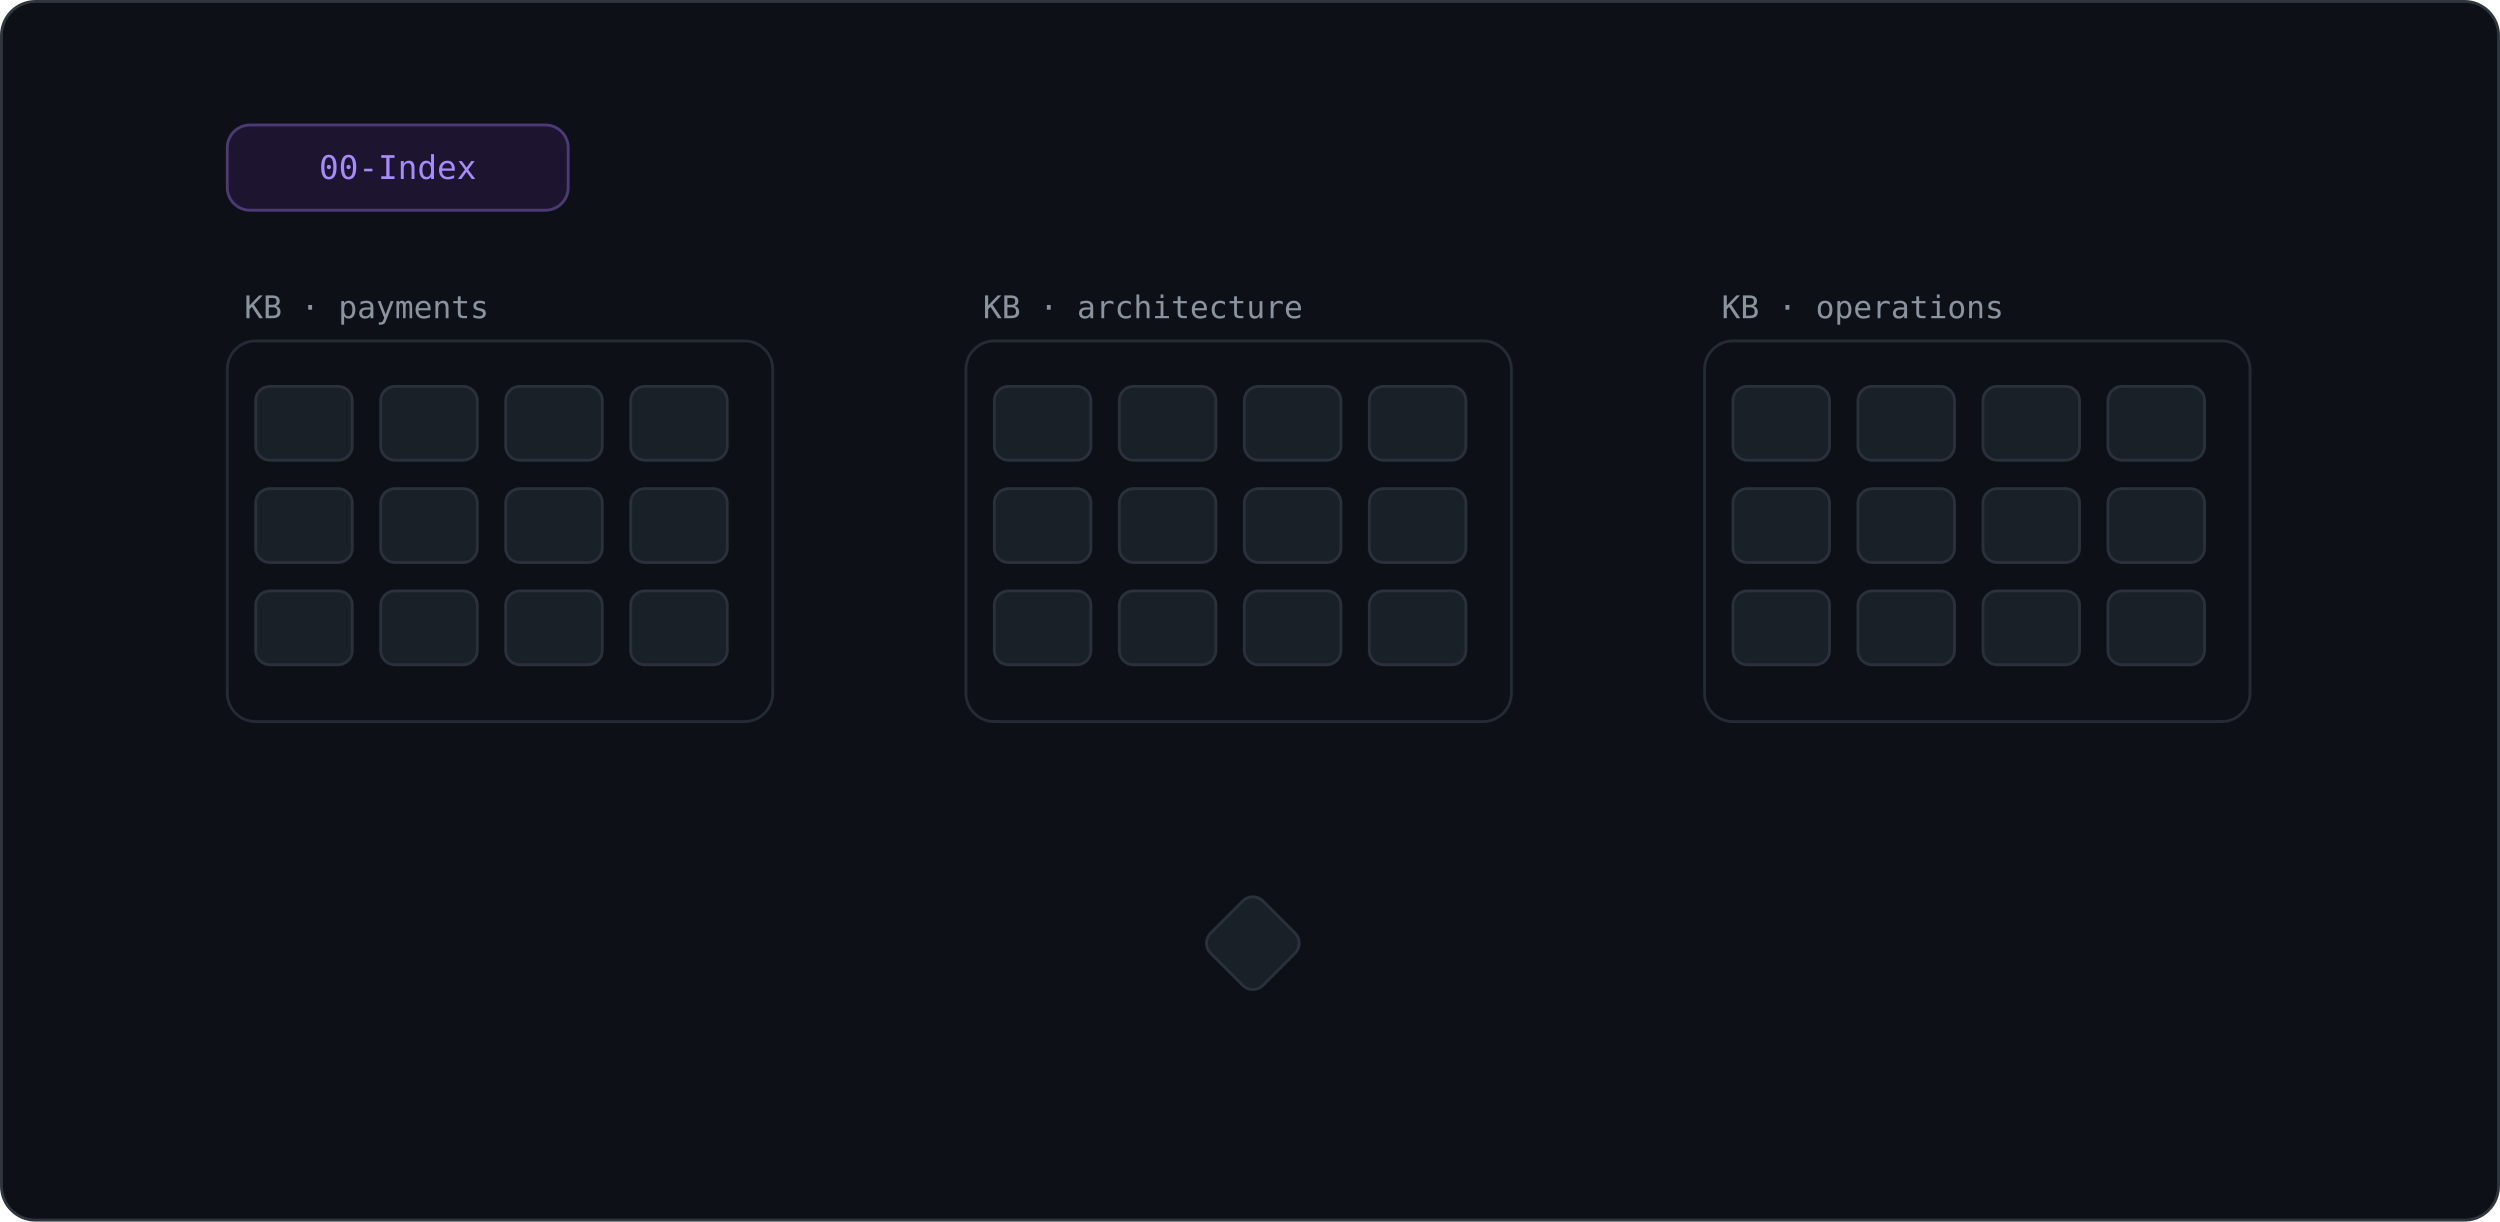
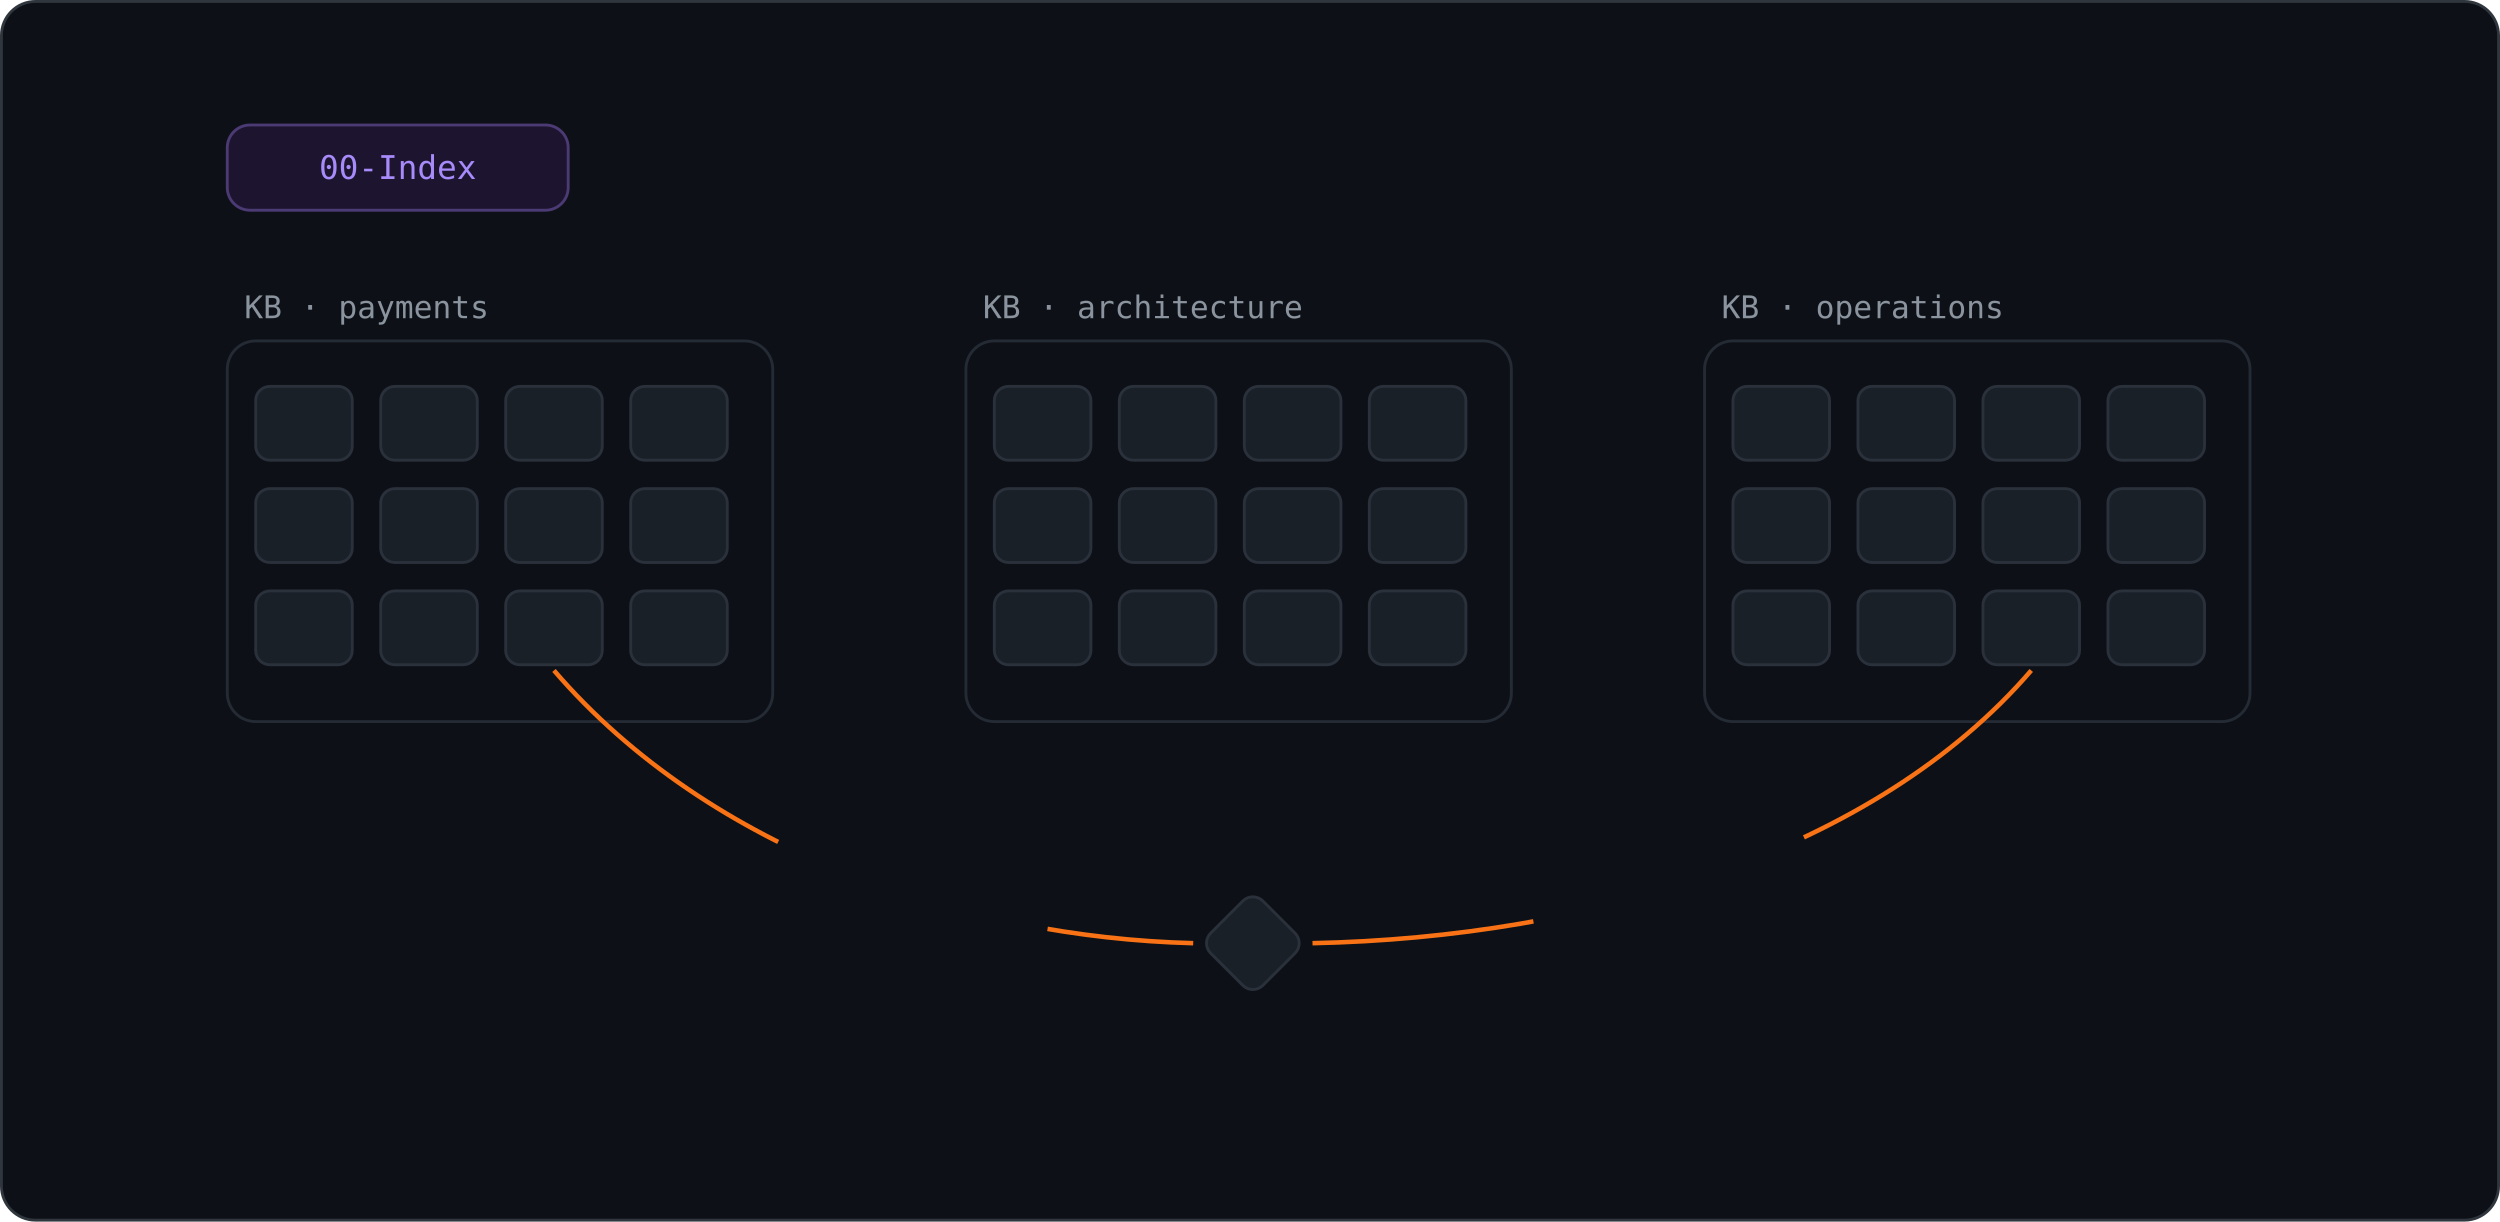
<svg xmlns="http://www.w3.org/2000/svg" viewBox="0 0 880 430" font-family="-apple-system,'Segoe UI',Roboto,Helvetica,Arial,sans-serif">
  <style>
    .m { font-family: ui-monospace, SFMono-Regular, Menlo, Consolas, monospace; }
    .kbl { fill: #8b949e; font-size: 11px; }
    /* phase A — retrieval (0-30%) */
    .idx { animation: idx 15s infinite; }
    @keyframes idx { 0%{fill:#1d1530;stroke:#4c3a75} 3%,26%{fill:#2c1f4d;stroke:#a78bfa} 30%,50%{fill:#1d1530;stroke:#4c3a75} 53%,60%{fill:#2c1f4d;stroke:#a78bfa} 64%,100%{fill:#1d1530;stroke:#4c3a75} }
    .hot { animation: hot 15s infinite; }
    @keyframes hot { 0%,10%{fill:#1a2028;stroke:#2a313b} 13%,25%{fill:#fbbf24;stroke:#fbbf24} 30%,95%{fill:#3b2410;stroke:#7c2d12} 98%,100%{fill:#1a2028;stroke:#2a313b} }
    .warm { animation: warm 15s infinite; }
    @keyframes warm { 0%,12%{fill:#1a2028;stroke:#2a313b} 15%,24%{fill:#7c2d12;stroke:#f97316} 29%,95%{fill:#2a1c10;stroke:#4a3a20} 98%,100%{fill:#1a2028;stroke:#2a313b} }
    /* phase B — synthesis (33-60%) */
+     .syn1 { stroke-dasharray:100; animation: syn1 15s infinite; }
+     .syn2 { stroke-dasharray:100; animation: syn2 15s infinite; }
+     @keyframes syn1 { 0%,36%{stroke-dashoffset:100;opacity:1} 43%{stroke-dashoffset:0} 57%{stroke-dashoffset:0;opacity:1} 62%,95%{stroke-dashoffset:0;opacity:.35} 98%,100%{stroke-dashoffset:0;opacity:0} }
+     @keyframes syn2 { 0%,38%{stroke-dashoffset:100;opacity:1} 45%{stroke-dashoffset:0} 57%{stroke-dashoffset:0;opacity:1} 62%,95%{stroke-dashoffset:0;opacity:.35} 98%,100%{stroke-dashoffset:0;opacity:0} }
    .sw1 { animation: sw1 15s infinite; } .sw2 { animation: sw2 15s infinite; }
    @keyframes sw1 { 0%,33%{fill:#1a2028;stroke:#2a313b} 36%,57%{fill:#7c2d12;stroke:#f97316} 61%,100%{fill:#1a2028;stroke:#2a313b} }
    @keyframes sw2 { 0%,34%{fill:#1a2028;stroke:#2a313b} 37%,57%{fill:#7c2d12;stroke:#f97316} 61%,100%{fill:#1a2028;stroke:#2a313b} }
    .synnode { animation: synnode 15s infinite; }
    @keyframes synnode { 0%,44%{opacity:0;fill:#1a2028;stroke:#2a313b} 48%,57%{opacity:1;fill:#fbbf24;stroke:#fbbf24} 62%,95%{opacity:1;fill:#2a1f10;stroke:#f97316} 98%,100%{opacity:0;fill:#1a2028;stroke:#2a313b} }
    .synlbl { animation: synlbl 15s infinite; }
    @keyframes synlbl { 0%,46%{opacity:0} 50%,58%{opacity:1} 62%,100%{opacity:0} }
    .plusrow { animation: plusrow 15s infinite; }
    @keyframes plusrow { 0%,53%{opacity:0} 55%,95%{opacity:1} 98%,100%{opacity:0} }
    /* phase C — lint (63-97%) */
    .scan { animation: scan 15s infinite; }
    @keyframes scan { 0%,64%{transform:translateX(0);opacity:0} 66%{opacity:.7} 86%{transform:translateX(720px);opacity:.7} 88%,100%{transform:translateX(720px);opacity:0} }
    .rot1 { animation: rot1 15s infinite; } .rot2 { animation: rot2 15s infinite; }
    @keyframes rot1 { 0%,62%{fill:#1a2028;stroke:#2a313b} 64%{fill:#3d1214;stroke:#f85149} 67%{fill:#2a1012;stroke:#a03030} 70%{fill:#3d1214;stroke:#f85149} 72%,95%{fill:#12271a;stroke:#3fb950} 98%,100%{fill:#1a2028;stroke:#2a313b} }
    @keyframes rot2 { 0%,62%{fill:#1a2028;stroke:#2a313b} 65%{fill:#3d1214;stroke:#f85149} 69%{fill:#2a1012;stroke:#a03030} 73%{fill:#3d1214;stroke:#f85149} 77%{fill:#3d1214;stroke:#f85149} 82%,95%{fill:#12271a;stroke:#3fb950} 98%,100%{fill:#1a2028;stroke:#2a313b} }
    .fx1 { animation: fx1 15s infinite; } .fk1 { animation: fk1 15s infinite; }
    @keyframes fx1 { 0%,66%{opacity:0} 68%,70%{opacity:1} 72%,100%{opacity:0} }
    @keyframes fk1 { 0%,71%{opacity:0} 73%,94%{opacity:1} 97%,100%{opacity:0} }
    .fx2 { animation: fx2 15s infinite; } .fk2 { animation: fk2 15s infinite; }
    @keyframes fx2 { 0%,76%{opacity:0} 78%,80%{opacity:1} 82%,100%{opacity:0} }
    @keyframes fk2 { 0%,81%{opacity:0} 83%,94%{opacity:1} 97%,100%{opacity:0} }
    /* captions */
    .capA { animation: capA 15s infinite; } .capB { animation: capB 15s infinite; } .capC { animation: capC 15s infinite; }
    @keyframes capA { 0%,1%{opacity:0} 4%,27%{opacity:1} 31%,100%{opacity:0} }
    @keyframes capB { 0%,33%{opacity:0} 37%,57%{opacity:1} 61%,100%{opacity:0} }
    @keyframes capC { 0%,63%{opacity:0} 67%,94%{opacity:1} 98%,100%{opacity:0} }
  </style>
  <rect x="0.5" y="0.5" width="879" height="429" rx="12" fill="#0d1117" stroke="#30363d" />
  <defs>
    <rect id="c" width="34" height="26" rx="5" />
  </defs>
  <rect class="idx" x="80" y="44" width="120" height="30" rx="8" fill="#1d1530" stroke="#4c3a75" />
  <text class="m" x="140" y="63" font-size="11.5" fill="#a78bfa" text-anchor="middle">00-Index</text>
  <g stroke="#242b34" fill="none">
    <rect x="80" y="120" width="192" height="134" rx="10" />
    <rect x="340" y="120" width="192" height="134" rx="10" />
    <rect x="600" y="120" width="192" height="134" rx="10" />
  </g>
  <text class="m kbl" x="86" y="112">KB · payments</text>
  <text class="m kbl" x="346" y="112">KB · architecture</text>
  <text class="m kbl" x="606" y="112">KB · operations</text>
  <g fill="#1a2028" stroke="#2a313b">
    <use href="#c" x="90" y="136" />
    <use href="#c" x="134" y="136" />
    <use href="#c" x="178" y="136" />
    <use href="#c" x="90" y="172" />
    <use href="#c" x="134" y="172" />
    <use href="#c" x="178" y="172" />
    <use href="#c" x="222" y="172" />
    <use href="#c" x="90" y="208" />
    <use href="#c" x="134" y="208" />
    <use href="#c" x="222" y="208" />
    <use href="#c" x="350" y="136" />
    <use href="#c" x="438" y="136" />
    <use href="#c" x="482" y="136" />
    <use href="#c" x="482" y="172" />
    <use href="#c" x="350" y="208" />
    <use href="#c" x="394" y="208" />
    <use href="#c" x="438" y="208" />
    <use href="#c" x="482" y="208" />
    <use href="#c" x="610" y="136" />
    <use href="#c" x="698" y="136" />
    <use href="#c" x="742" y="136" />
    <use href="#c" x="610" y="172" />
    <use href="#c" x="654" y="172" />
    <use href="#c" x="698" y="172" />
    <use href="#c" x="742" y="172" />
    <use href="#c" x="610" y="208" />
    <use href="#c" x="654" y="208" />
    <use href="#c" x="742" y="208" />
  </g>
  <use class="hot" href="#c" x="394" y="172" fill="#1a2028" stroke="#2a313b" />
  <use class="warm" href="#c" x="350" y="172" fill="#1a2028" stroke="#2a313b" />
  <use class="warm" href="#c" x="438" y="172" fill="#1a2028" stroke="#2a313b" />
  <use class="warm" href="#c" x="394" y="136" fill="#1a2028" stroke="#2a313b" />
  <use class="sw1" href="#c" x="178" y="208" fill="#1a2028" stroke="#2a313b" />
  <use class="sw2" href="#c" x="698" y="208" fill="#1a2028" stroke="#2a313b" />
+   <path class="syn1" pathLength="100" d="M 195 236 C 250 300, 340 330, 420 332" fill="none" stroke="#f97316" stroke-width="1.6" />
+   <path class="syn2" pathLength="100" d="M 715 236 C 660 300, 560 330, 462 332" fill="none" stroke="#f97316" stroke-width="1.6" />
  <text class="m plusrow" x="210" y="64" font-size="11" fill="#fbbf24" opacity="0">+1 row</text>
  <g transform="translate(441 332) rotate(45)">
    <rect class="synnode" x="-13" y="-13" width="26" height="26" rx="5" fill="#1a2028" stroke="#2a313b" />
  </g>
  <text class="m synlbl" x="441" y="372" font-size="11" fill="#fbbf24" text-anchor="middle" opacity="0">synthesis doc: knowledge neither KB holds alone, now indexed</text>
  <use class="rot1" href="#c" x="222" y="136" fill="#1a2028" stroke="#2a313b" />
  <use class="rot2" href="#c" x="654" y="136" fill="#1a2028" stroke="#2a313b" />
  <g class="scan" opacity="0">
    <rect x="76" y="36" width="3" height="228" rx="1.5" fill="#67e8f9" />
  </g>
  <text class="m fx1" x="239" y="130" font-size="12" fill="#f85149" text-anchor="middle" opacity="0">✕ broken link</text>
  <text class="m fk1" x="239" y="130" font-size="12" fill="#3fb950" text-anchor="middle" opacity="0">✓ fixed</text>
  <text class="m fx2" x="671" y="130" font-size="12" fill="#f85149" text-anchor="middle" opacity="0">✕ stale</text>
  <text class="m fk2" x="671" y="130" font-size="12" fill="#3fb950" text-anchor="middle" opacity="0">✓ re-verified</text>
  <g font-size="12">
    <text class="m capA" x="80" y="404" fill="#fbbf24" opacity="0">① retrieval: a routed read heats exactly the docs needed, nothing else</text>
    <text class="m capB" x="80" y="404" fill="#f97316" opacity="0">② synthesis: distant docs combine, and the new doc is indexed on the spot</text>
    <text class="m capC" x="80" y="404" fill="#67e8f9" opacity="0">③ integrity lint: rot is found and fixed before an agent trusts it</text>
  </g>
</svg>
